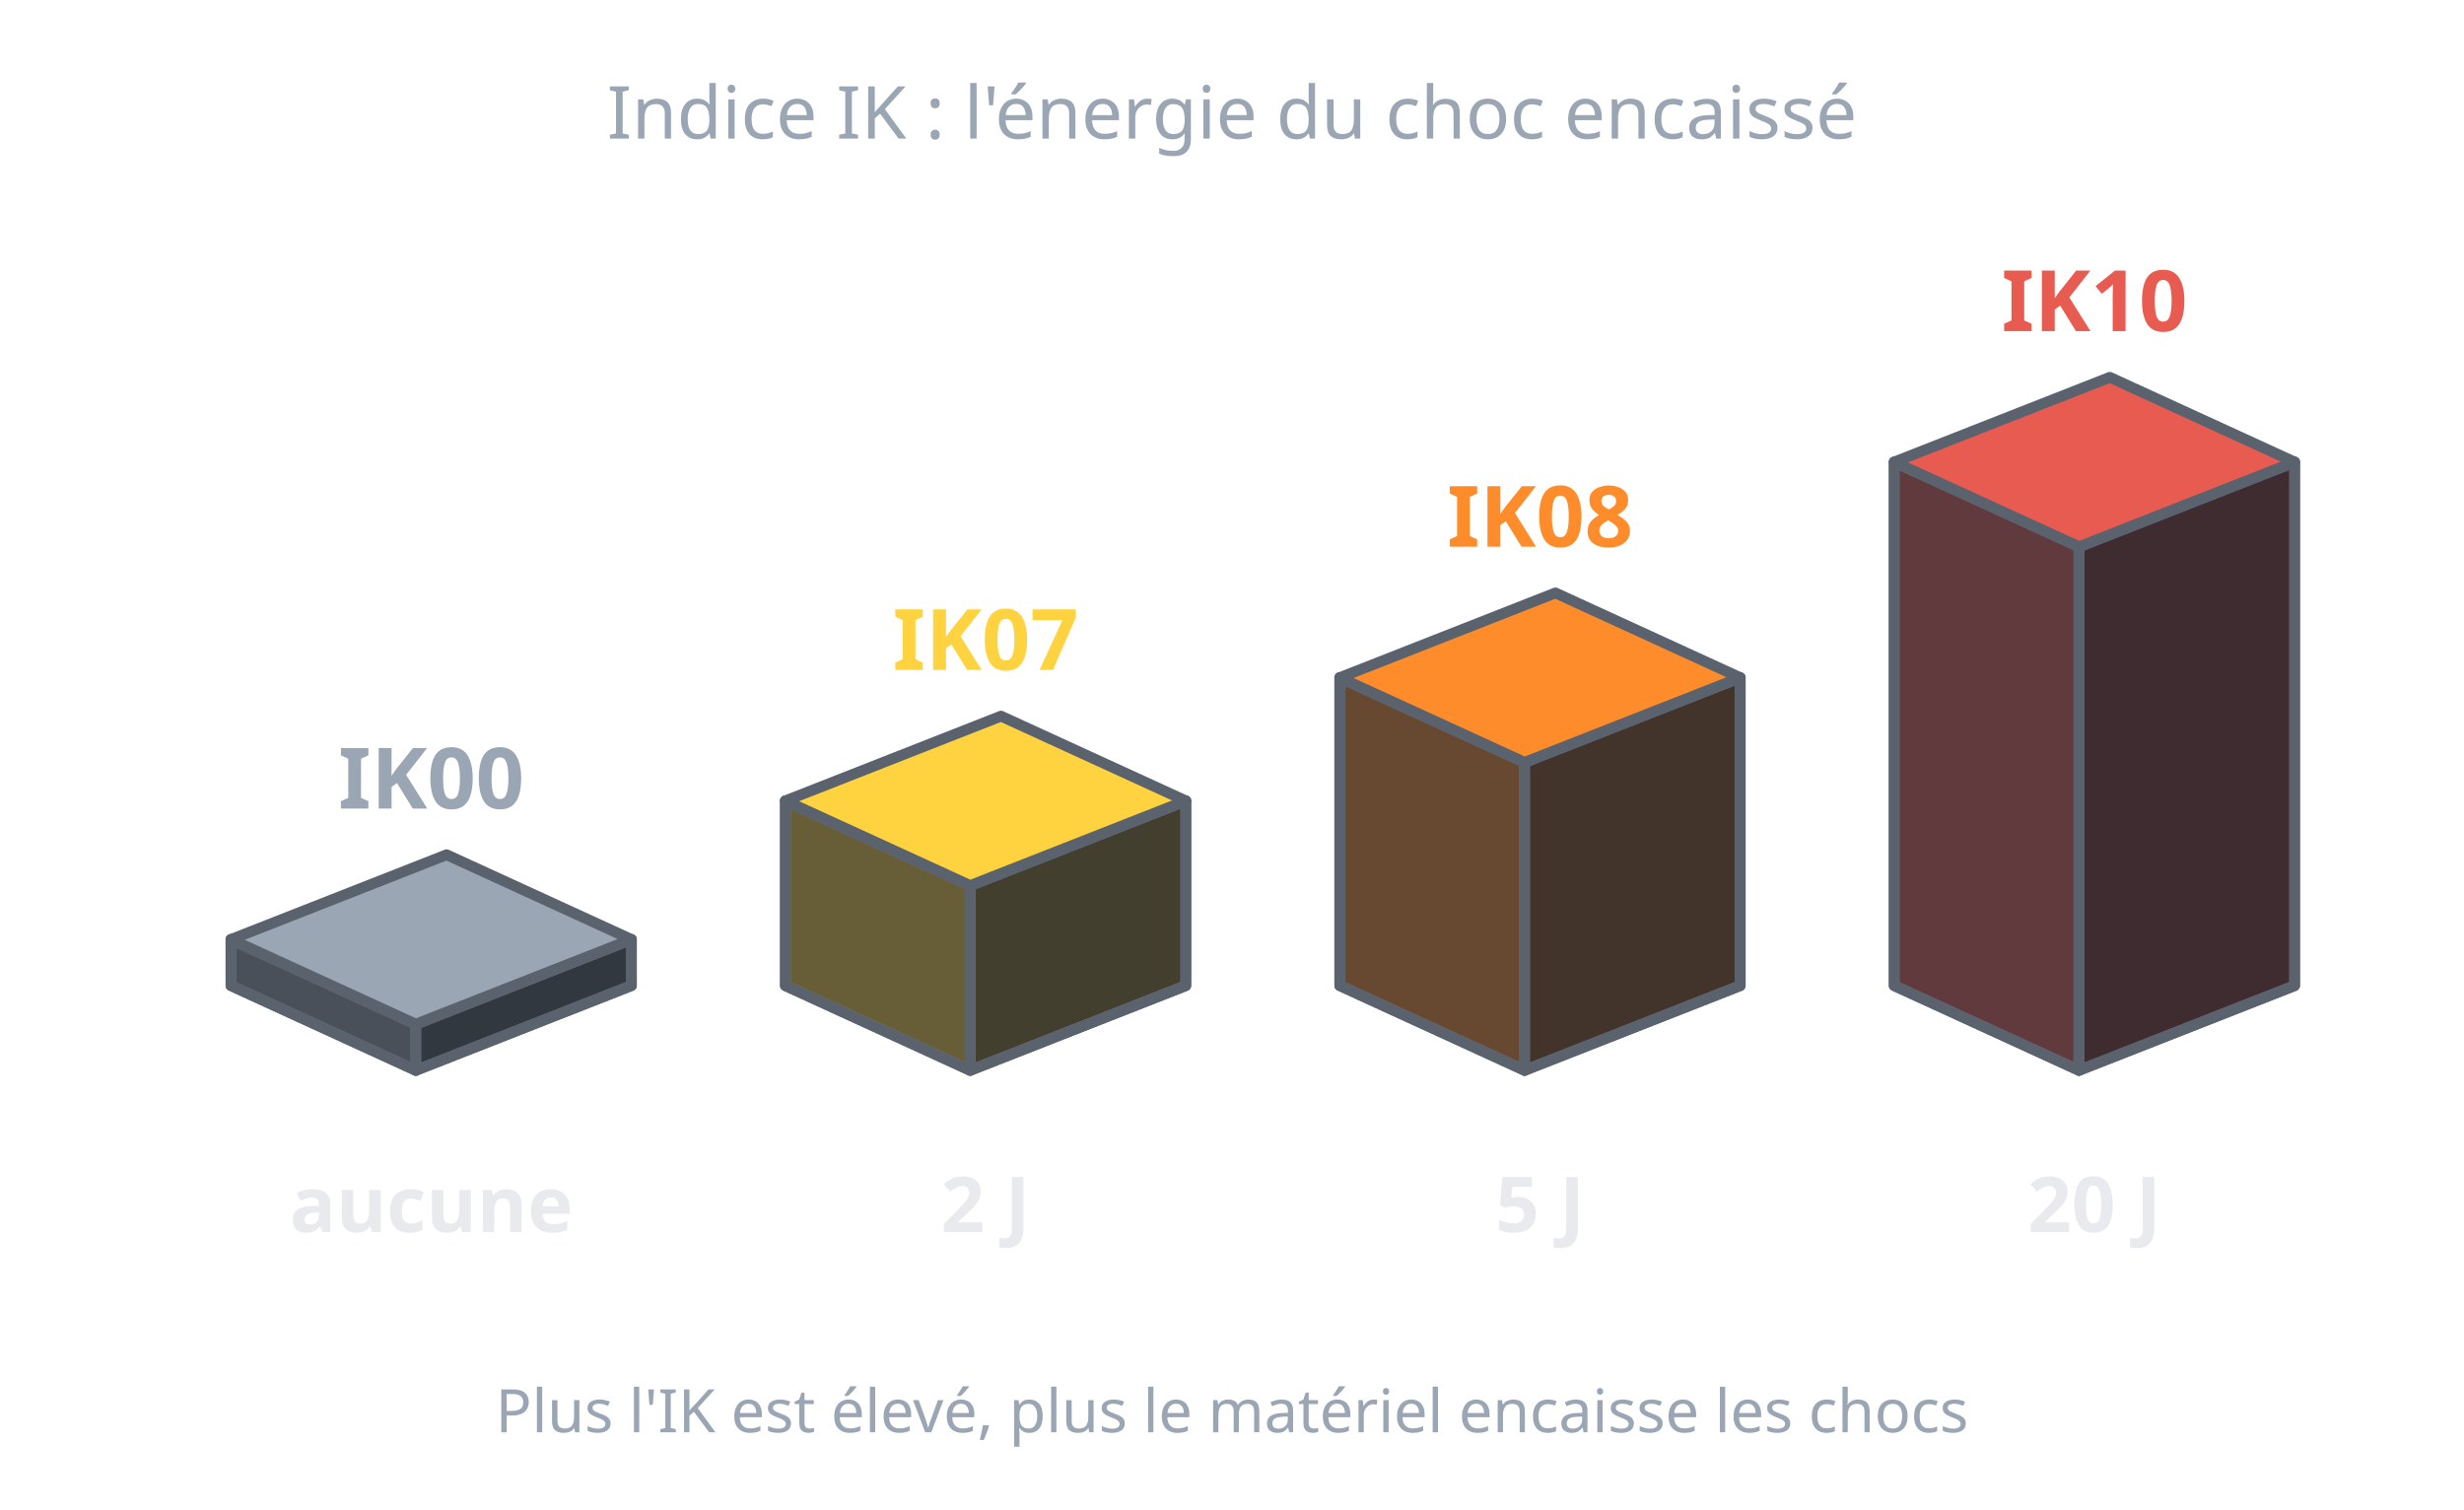
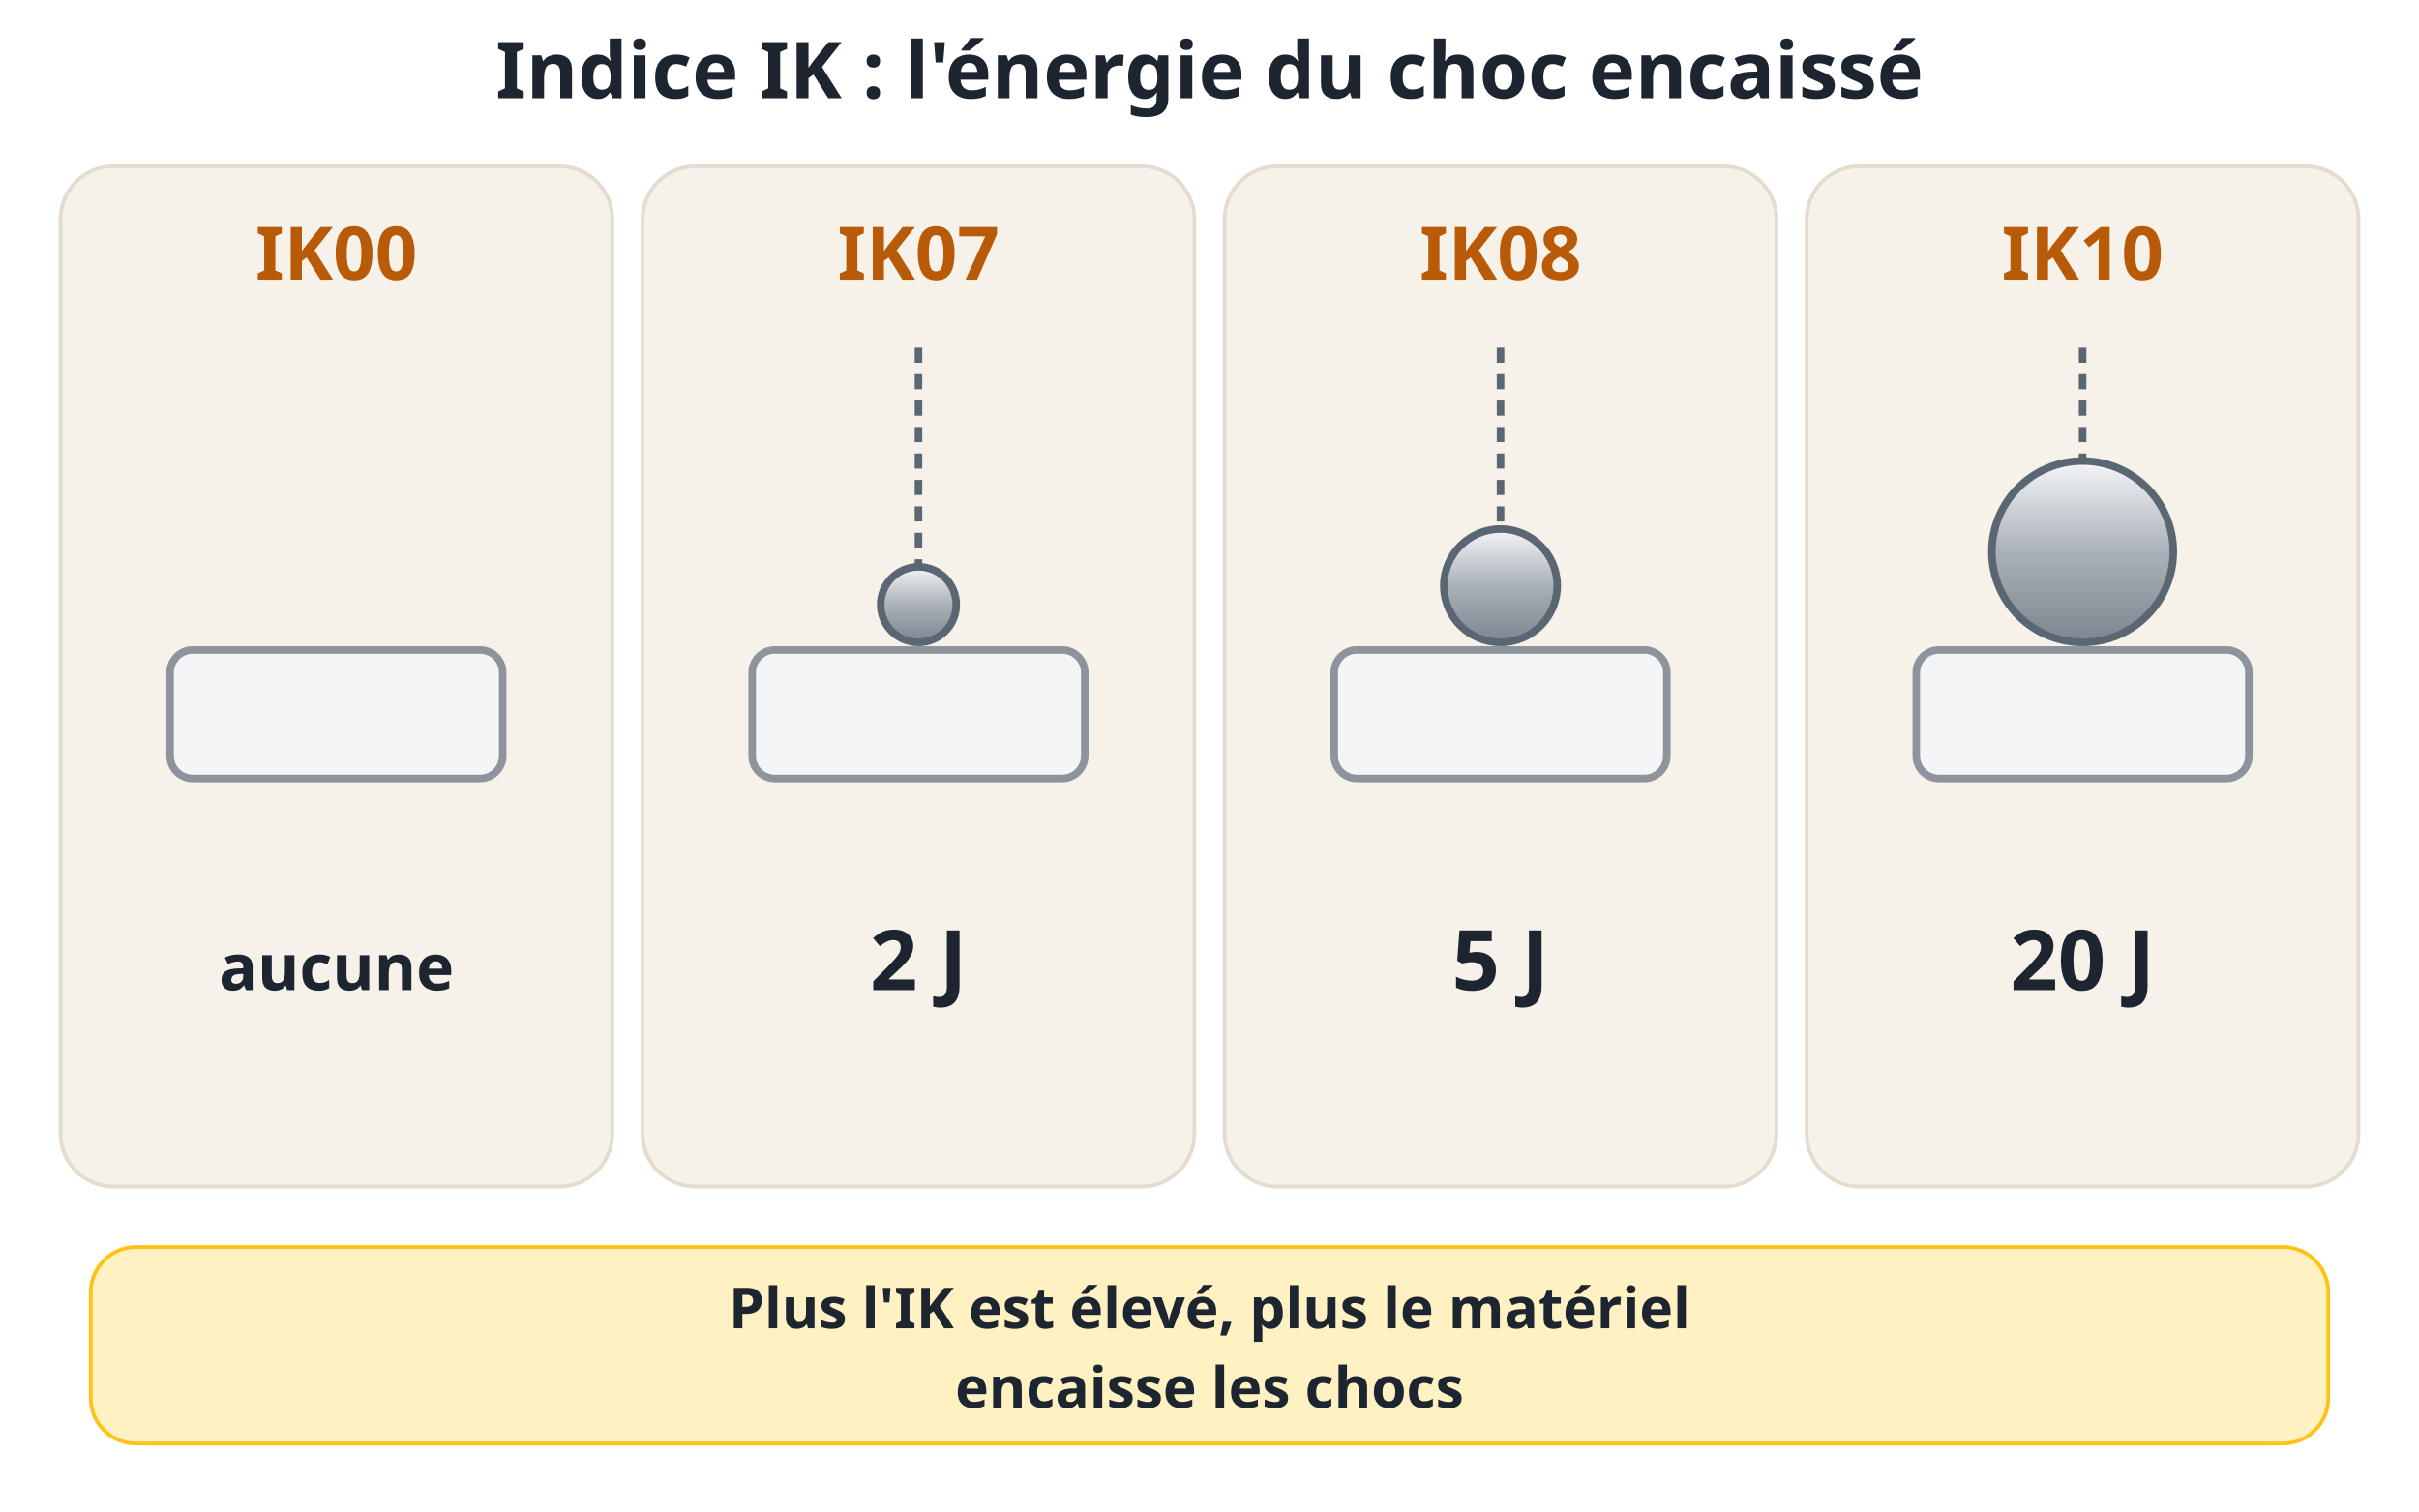
- <svg xmlns="http://www.w3.org/2000/svg" viewBox="0 0 320 196" font-family="'Segoe UI',system-ui,sans-serif" role="img" aria-label="Indice IK, résistance aux chocs en joules : IK00 aucune protection, IK07 2 joules, IK08 5 joules, IK10 20 joules">
-   <text x="160" y="18" text-anchor="middle" font-size="9.5" fill="#9aa6b3" font-weight="normal">Indice IK : l'énergie du choc encaissé</text>
-   <polygon points="30,122 54,133 54,139 30,128" fill="#262c34" stroke="#5a626e" stroke-width="1.4" stroke-linejoin="round" />
-   <polygon points="30,122 54,133 54,139 30,128" fill="#9aa6b3" fill-opacity="0.3" stroke="#5a626e" stroke-width="1.4" stroke-linejoin="round" />
-   <polygon points="54,133 82,122 82,128 54,139" fill="#1f242b" stroke="#5a626e" stroke-width="1.4" stroke-linejoin="round" />
-   <polygon points="54,133 82,122 82,128 54,139" fill="#9aa6b3" fill-opacity="0.16" stroke="#5a626e" stroke-width="1.4" stroke-linejoin="round" />
-   <polygon points="30,122 58,111 82,122 54,133" fill="#9aa6b3" stroke="#5a626e" stroke-width="1.4" stroke-linejoin="round" />
-   <text x="56" y="105" text-anchor="middle" font-size="11" fill="#9aa6b3" font-weight="bold">IK00</text>
-   <text x="56" y="160" text-anchor="middle" font-size="10" fill="#e8eaed" font-weight="bold">aucune</text>
-   <polygon points="102,104 126,115 126,139 102,128" fill="#262c34" stroke="#5a626e" stroke-width="1.4" stroke-linejoin="round" />
-   <polygon points="102,104 126,115 126,139 102,128" fill="#ffd23f" fill-opacity="0.3" stroke="#5a626e" stroke-width="1.4" stroke-linejoin="round" />
-   <polygon points="126,115 154,104 154,128 126,139" fill="#1f242b" stroke="#5a626e" stroke-width="1.4" stroke-linejoin="round" />
-   <polygon points="126,115 154,104 154,128 126,139" fill="#ffd23f" fill-opacity="0.16" stroke="#5a626e" stroke-width="1.4" stroke-linejoin="round" />
-   <polygon points="102,104 130,93 154,104 126,115" fill="#ffd23f" stroke="#5a626e" stroke-width="1.4" stroke-linejoin="round" />
-   <text x="128" y="87" text-anchor="middle" font-size="11" fill="#ffd23f" font-weight="bold">IK07</text>
-   <text x="128" y="160" text-anchor="middle" font-size="10" fill="#e8eaed" font-weight="bold">2 J</text>
-   <polygon points="174,88 198,99 198,139 174,128" fill="#262c34" stroke="#5a626e" stroke-width="1.4" stroke-linejoin="round" />
-   <polygon points="174,88 198,99 198,139 174,128" fill="#ff8c2b" fill-opacity="0.3" stroke="#5a626e" stroke-width="1.4" stroke-linejoin="round" />
-   <polygon points="198,99 226,88 226,128 198,139" fill="#1f242b" stroke="#5a626e" stroke-width="1.4" stroke-linejoin="round" />
-   <polygon points="198,99 226,88 226,128 198,139" fill="#ff8c2b" fill-opacity="0.16" stroke="#5a626e" stroke-width="1.4" stroke-linejoin="round" />
-   <polygon points="174,88 202,77 226,88 198,99" fill="#ff8c2b" stroke="#5a626e" stroke-width="1.4" stroke-linejoin="round" />
-   <text x="200" y="71" text-anchor="middle" font-size="11" fill="#ff8c2b" font-weight="bold">IK08</text>
-   <text x="200" y="160" text-anchor="middle" font-size="10" fill="#e8eaed" font-weight="bold">5 J</text>
-   <polygon points="246,60 270,71 270,139 246,128" fill="#262c34" stroke="#5a626e" stroke-width="1.4" stroke-linejoin="round" />
-   <polygon points="246,60 270,71 270,139 246,128" fill="#e85b50" fill-opacity="0.3" stroke="#5a626e" stroke-width="1.4" stroke-linejoin="round" />
-   <polygon points="270,71 298,60 298,128 270,139" fill="#1f242b" stroke="#5a626e" stroke-width="1.4" stroke-linejoin="round" />
-   <polygon points="270,71 298,60 298,128 270,139" fill="#e85b50" fill-opacity="0.16" stroke="#5a626e" stroke-width="1.4" stroke-linejoin="round" />
-   <polygon points="246,60 274,49 298,60 270,71" fill="#e85b50" stroke="#5a626e" stroke-width="1.4" stroke-linejoin="round" />
-   <text x="272" y="43" text-anchor="middle" font-size="11" fill="#e85b50" font-weight="bold">IK10</text>
-   <text x="272" y="160" text-anchor="middle" font-size="10" fill="#e8eaed" font-weight="bold">20 J</text>
-   <text x="160" y="186" text-anchor="middle" font-size="7.8" fill="#9aa6b3" font-weight="normal">Plus l'IK est élevé, plus le matériel encaisse les chocs</text>
+ <svg xmlns="http://www.w3.org/2000/svg" viewBox="0 0 640 400" font-family="'Segoe UI',system-ui,sans-serif" role="img" aria-label="Indice IK, la résistance aux chocs en joules : IK00 aucune protection, IK07 2 joules, IK08 5 joules, IK10 20 joules. Plus l'IK est élevé, plus le matériel encaisse les chocs">
+   <defs>
+     <linearGradient id="corps" x1="0" y1="0" x2="1" y2="0">
+       <stop offset="0" stop-color="#eef0f2" />
+       <stop offset=".5" stop-color="#fdfdfd" />
+       <stop offset="1" stop-color="#dfe2e6" />
+     </linearGradient>
+     <linearGradient id="nez" x1="0" y1="0" x2="0" y2="1">
+       <stop offset="0" stop-color="#ffffff" />
+       <stop offset="1" stop-color="#e9ebee" />
+     </linearGradient>
+     <linearGradient id="manette" x1="0" y1="0" x2="0" y2="1">
+       <stop offset="0" stop-color="#4a5058" />
+       <stop offset="1" stop-color="#23272c" />
+     </linearGradient>
+     <radialGradient id="vis" cx=".4" cy=".35" r=".7">
+       <stop offset="0" stop-color="#f1f2f4" />
+       <stop offset="1" stop-color="#8d949c" />
+     </radialGradient>
+     <linearGradient id="cuivreH" x1="0" y1="0" x2="0" y2="1">
+       <stop offset="0" stop-color="#f0b77a" />
+       <stop offset=".5" stop-color="#c9782f" />
+       <stop offset="1" stop-color="#8f4f17" />
+     </linearGradient>
+     <linearGradient id="cuivreV" x1="0" y1="0" x2="1" y2="0">
+       <stop offset="0" stop-color="#8f4f17" />
+       <stop offset=".45" stop-color="#f0b77a" />
+       <stop offset="1" stop-color="#9a5a1f" />
+     </linearGradient>
+     <linearGradient id="acierH" x1="0" y1="0" x2="0" y2="1">
+       <stop offset="0" stop-color="#f4f5f7" />
+       <stop offset=".5" stop-color="#aab1b9" />
+       <stop offset="1" stop-color="#7d858e" />
+     </linearGradient>
+     <linearGradient id="cylH" x1="0" y1="0" x2="0" y2="1">
+       <stop offset="0" stop-color="#d9dde1" />
+       <stop offset=".35" stop-color="#ffffff" />
+       <stop offset="1" stop-color="#c3c8ce" />
+     </linearGradient>
+     <linearGradient id="gaineV" x1="0" y1="0" x2="1" y2="0">
+       <stop offset="0" stop-color="#a81d1d" />
+       <stop offset=".4" stop-color="#ef4a4a" />
+       <stop offset="1" stop-color="#b02020" />
+     </linearGradient>
+     <linearGradient id="chaud" x1="0" y1="0" x2="1" y2="0">
+       <stop offset="0" stop-color="#3a3f46" />
+       <stop offset=".5" stop-color="#e8590c" />
+       <stop offset="1" stop-color="#ff3b1f" />
+     </linearGradient>
+     <linearGradient id="icta" x1="0" y1="0" x2="0" y2="1">
+       <stop offset="0" stop-color="#8d949c" />
+       <stop offset=".3" stop-color="#dfe3e7" />
+       <stop offset="1" stop-color="#6b727a" />
+     </linearGradient>
+     <linearGradient id="tpc" x1="0" y1="0" x2="0" y2="1">
+       <stop offset="0" stop-color="#b02020" />
+       <stop offset=".3" stop-color="#ff6b5e" />
+       <stop offset="1" stop-color="#8e1414" />
+     </linearGradient>
+     <linearGradient id="irl" x1="0" y1="0" x2="0" y2="1">
+       <stop offset="0" stop-color="#aab1b9" />
+       <stop offset=".3" stop-color="#f1f3f5" />
+       <stop offset="1" stop-color="#8d949c" />
+     </linearGradient>
+     <linearGradient id="terre" x1="0" y1="0" x2="0" y2="1">
+       <stop offset="0" stop-color="#c9a877" />
+       <stop offset="1" stop-color="#a98557" />
+     </linearGradient>
+     <pattern id="vj" width="16" height="16" patternUnits="userSpaceOnUse" patternTransform="rotate(35)">
+       <rect width="16" height="16" fill="#2e9e4f" />
+       <rect width="7" height="16" fill="#f2d21a" />
+     </pattern>
+     <filter id="ombre" x="-15%" y="-15%" width="130%" height="140%">
+       <feDropShadow dx="0" dy="4" stdDeviation="4" flood-color="#1b2430" flood-opacity=".25" />
+     </filter>
+     <g id="borne">
+       <rect x="-12" y="-12" width="24" height="24" rx="4" fill="#2b3036" />
+       <circle r="8" fill="url(#vis)" />
+       <rect x="-6" y="-1.2" width="12" height="2.4" rx="1" fill="#5a616a" transform="rotate(-25)" />
+     </g>
+     <linearGradient id="cellule" x1="0" y1="0" x2="1" y2="1">
+       <stop offset="0" stop-color="#2b4a8a" />
+       <stop offset="1" stop-color="#16285a" />
+     </linearGradient>
+     <linearGradient id="cuve" x1="0" y1="0" x2="0" y2="1">
+       <stop offset="0" stop-color="#ff6b5e" />
+       <stop offset=".55" stop-color="#ffb3a0" />
+       <stop offset="1" stop-color="#7fb8f0" />
+     </linearGradient>
+   </defs>
+   <text x="320.0" y="26" text-anchor="middle" font-size="20.8" font-weight="800" fill="#1c2530">Indice IK : l'énergie du choc encaissé</text>
+   <rect x="16" y="44" width="146" height="270" rx="14" fill="#f6f2ea" stroke="#e3dccf" />
+   <text x="89" y="74" text-anchor="middle" font-size="19.5" font-weight="800" fill="#b85a08">IK00</text>
+   <rect x="45" y="172" width="88" height="34" rx="6" fill="#f4f5f7" stroke="#8d949c" stroke-width="2" />
+   <text x="89" y="262" text-anchor="middle" font-size="16.9" font-weight="800" fill="#1c2530">aucune</text>
+   <rect x="170" y="44" width="146" height="270" rx="14" fill="#f6f2ea" stroke="#e3dccf" />
+   <text x="243" y="74" text-anchor="middle" font-size="19.5" font-weight="800" fill="#b85a08">IK07</text>
+   <path d="M243 92 V160" stroke="#5b6673" stroke-width="2" stroke-dasharray="4 3" />
+   <circle cx="243" cy="160" r="10" fill="url(#acierH)" stroke="#5b6673" stroke-width="2" />
+   <rect x="199" y="172" width="88" height="34" rx="6" fill="#f4f5f7" stroke="#8d949c" stroke-width="2" />
+   <text x="243" y="262" text-anchor="middle" font-size="22.1" font-weight="800" fill="#1c2530">2 J</text>
+   <rect x="324" y="44" width="146" height="270" rx="14" fill="#f6f2ea" stroke="#e3dccf" />
+   <text x="397" y="74" text-anchor="middle" font-size="19.5" font-weight="800" fill="#b85a08">IK08</text>
+   <path d="M397 92 V155" stroke="#5b6673" stroke-width="2" stroke-dasharray="4 3" />
+   <circle cx="397" cy="155" r="15" fill="url(#acierH)" stroke="#5b6673" stroke-width="2" />
+   <rect x="353" y="172" width="88" height="34" rx="6" fill="#f4f5f7" stroke="#8d949c" stroke-width="2" />
+   <text x="397" y="262" text-anchor="middle" font-size="22.1" font-weight="800" fill="#1c2530">5 J</text>
+   <rect x="478" y="44" width="146" height="270" rx="14" fill="#f6f2ea" stroke="#e3dccf" />
+   <text x="551" y="74" text-anchor="middle" font-size="19.5" font-weight="800" fill="#b85a08">IK10</text>
+   <path d="M551 92 V146" stroke="#5b6673" stroke-width="2" stroke-dasharray="4 3" />
+   <circle cx="551" cy="146" r="24" fill="url(#acierH)" stroke="#5b6673" stroke-width="2" />
+   <rect x="507" y="172" width="88" height="34" rx="6" fill="#f4f5f7" stroke="#8d949c" stroke-width="2" />
+   <text x="551" y="262" text-anchor="middle" font-size="22.1" font-weight="800" fill="#1c2530">20 J</text>
+   <rect x="24" y="330" width="592" height="52" rx="12" fill="#fff1c2" stroke="#ffc21a" />
+   <text x="320" y="351.5" text-anchor="middle" font-size="15.0" font-weight="800" fill="#1c2530">Plus l'IK est élevé, plus le matériel</text>
+   <text x="320" y="372.5" text-anchor="middle" font-size="15.0" font-weight="800" fill="#1c2530">encaisse les chocs</text>
</svg>
